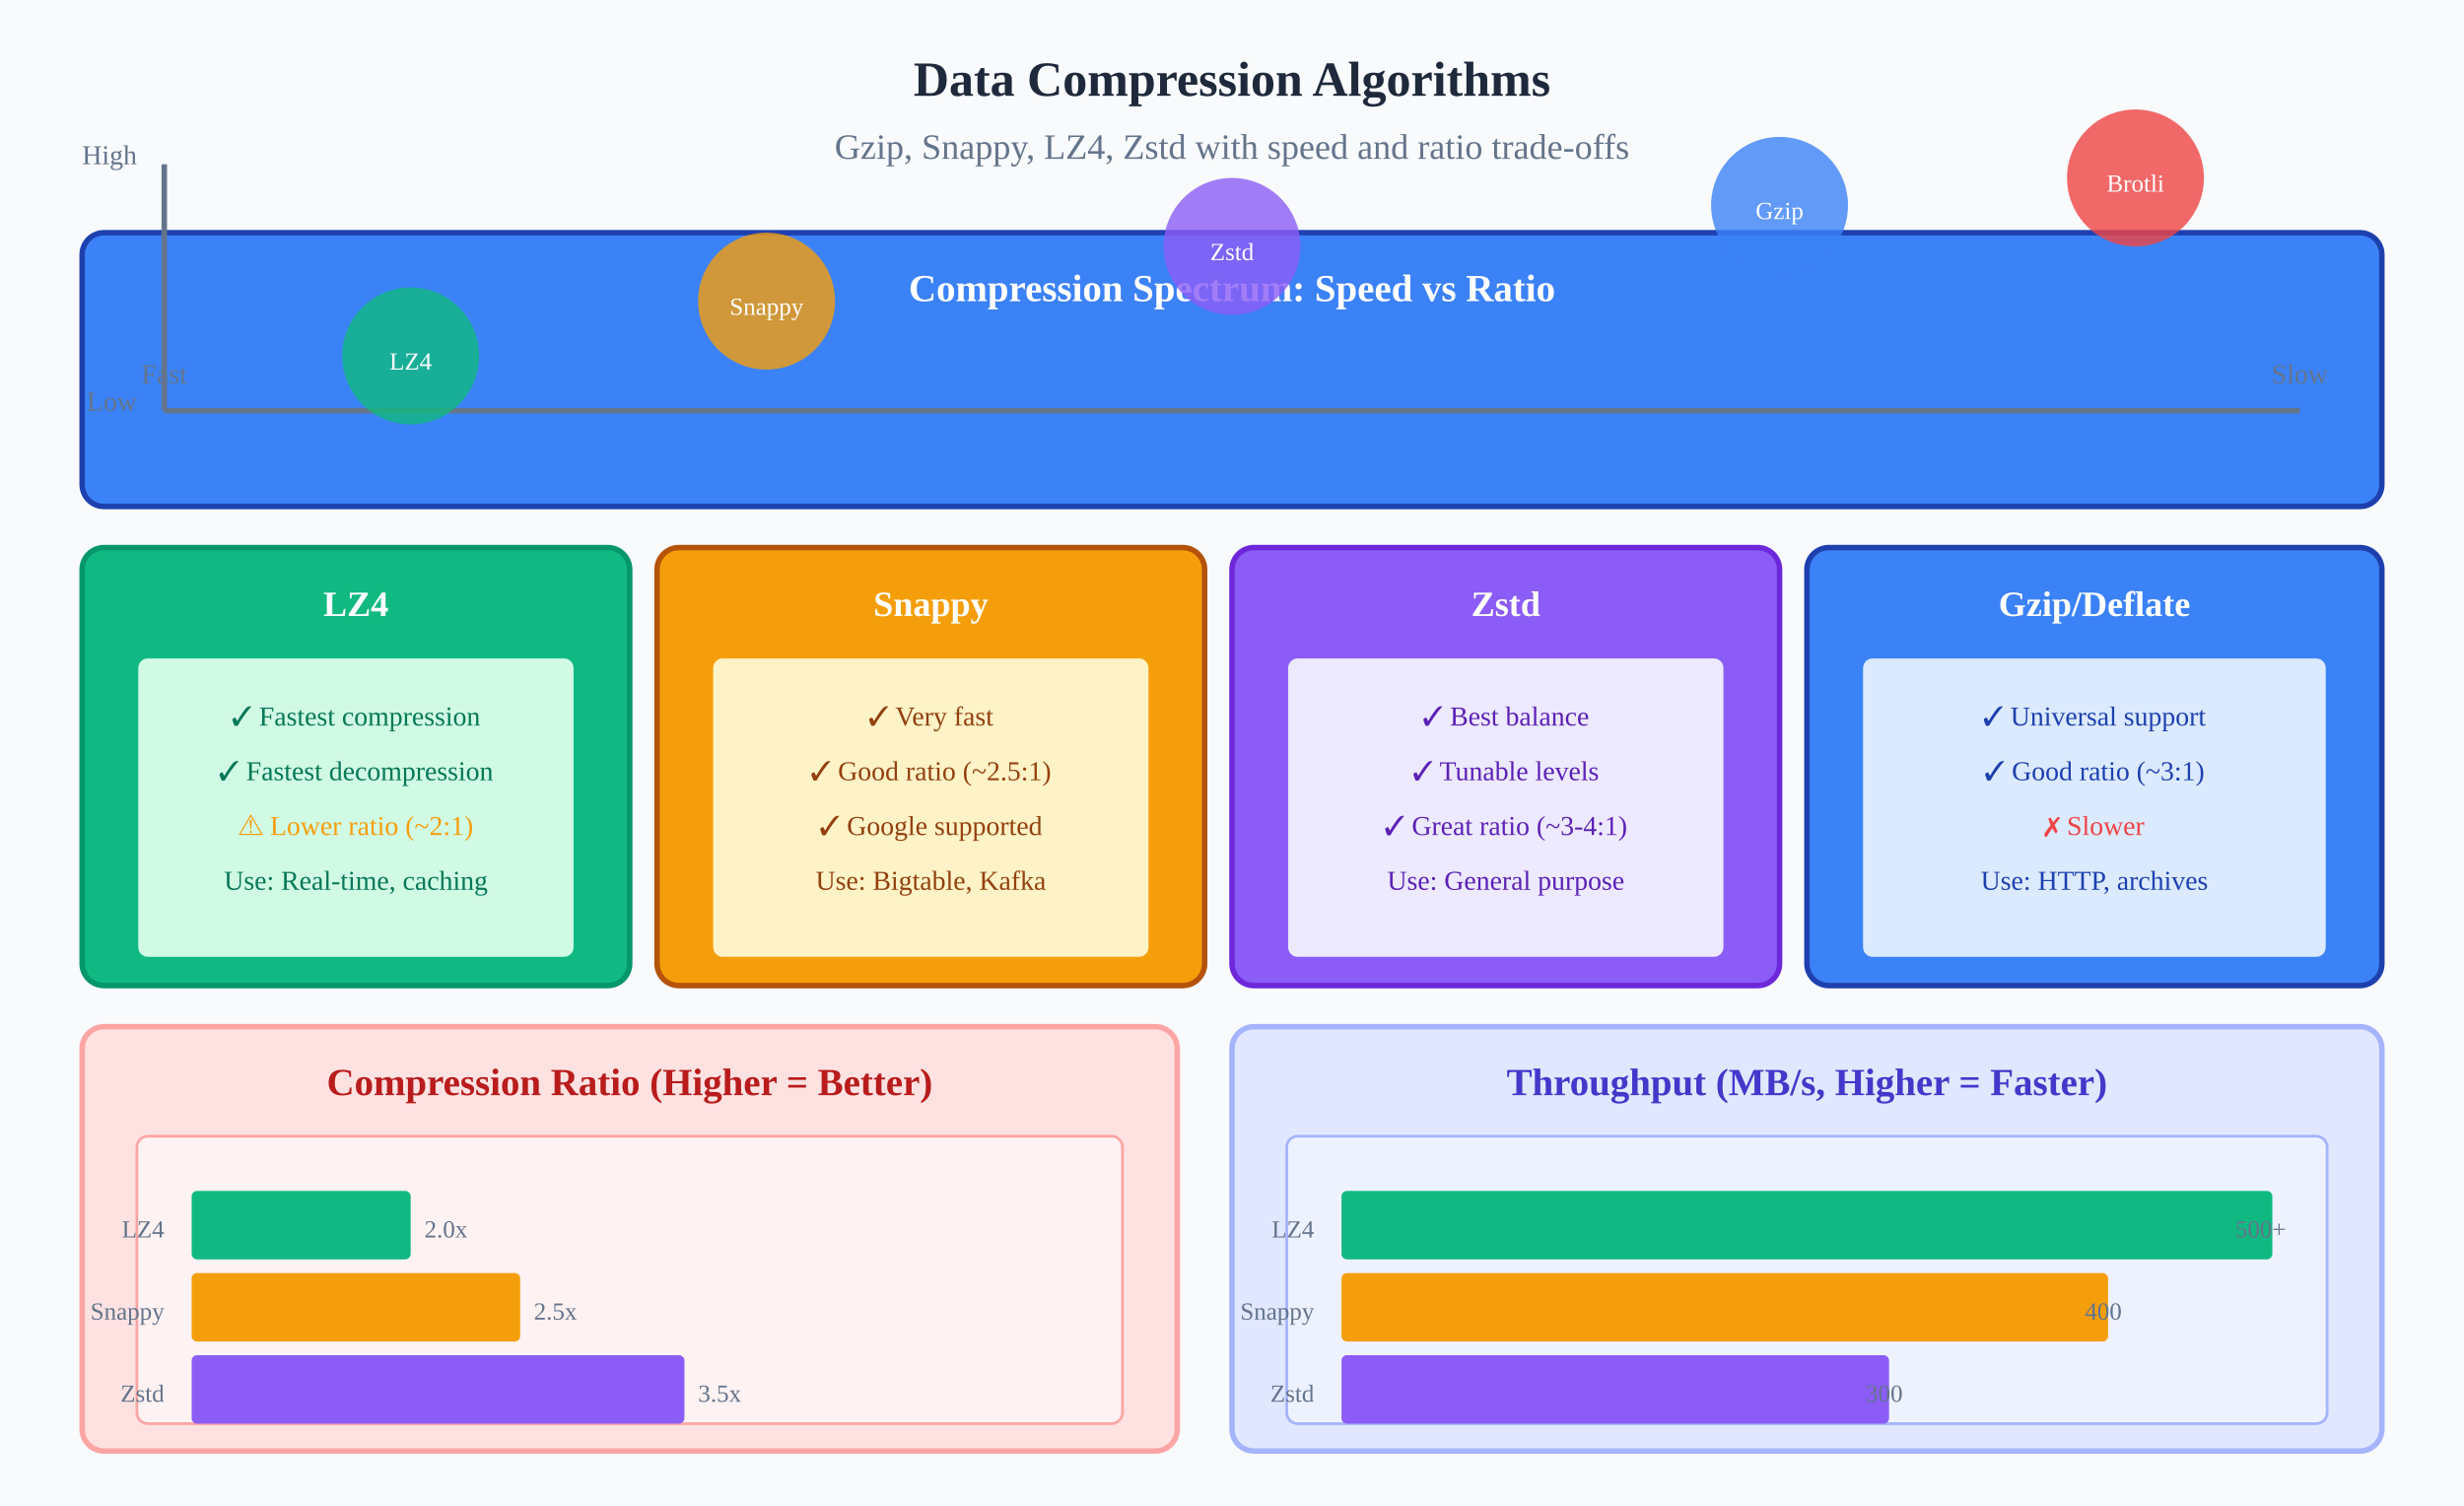
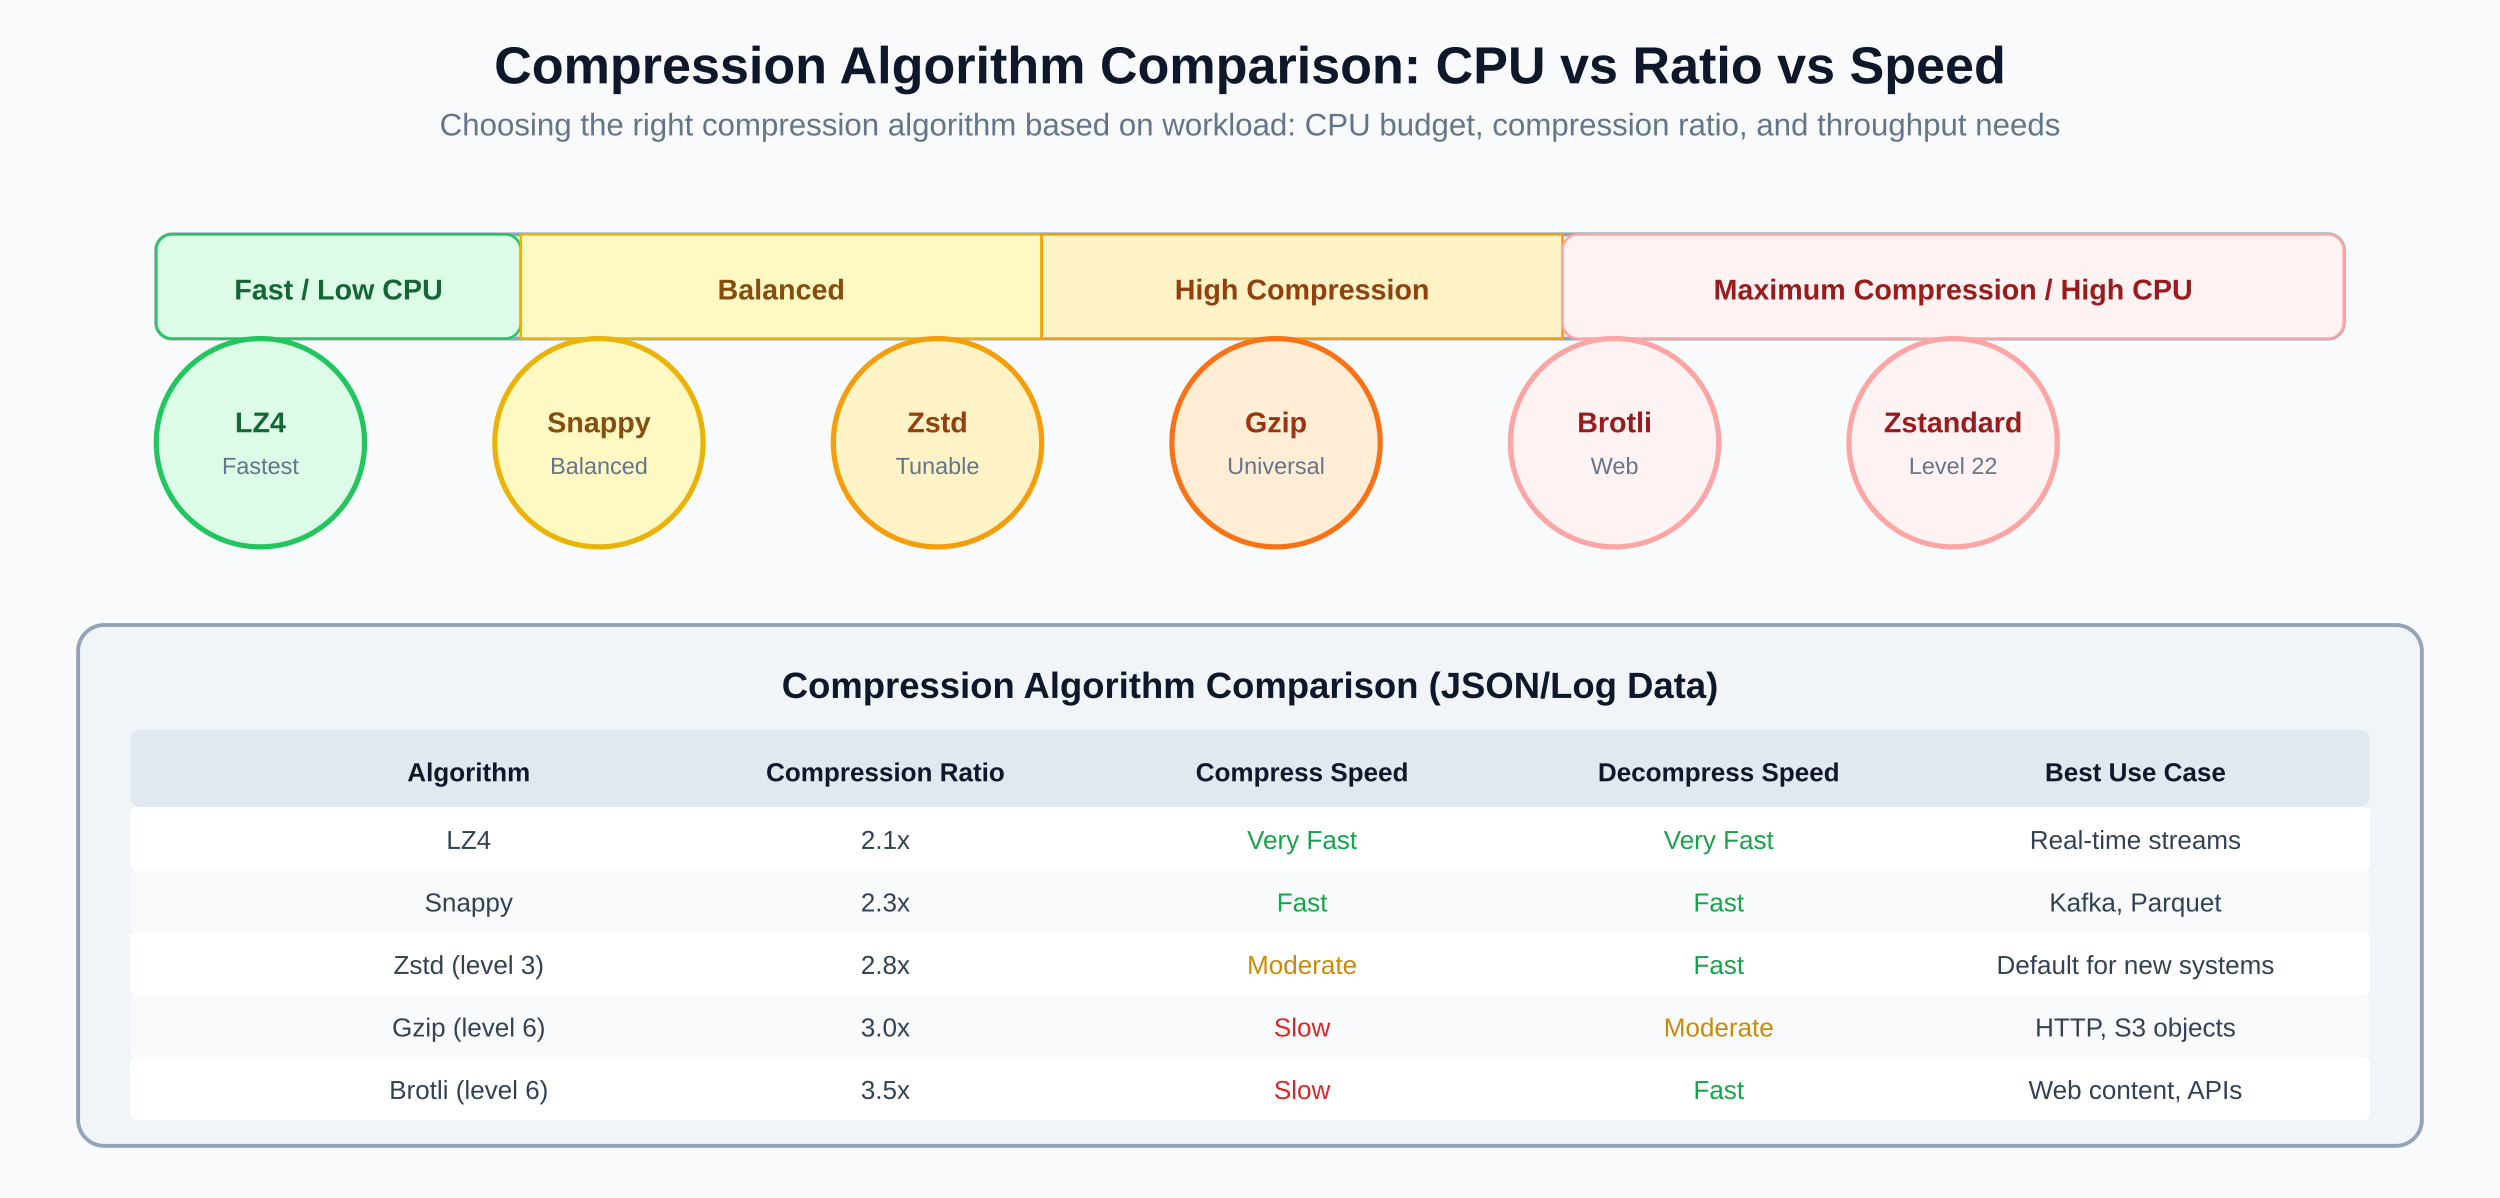
- <svg xmlns="http://www.w3.org/2000/svg" viewBox="0 0 900 550" role="img" aria-labelledby="title desc">
-   <rect width="900" height="550" fill="#f8fafc" />
-   <text x="450" y="35" text-anchor="middle" font-size="18" font-weight="bold" fill="#1e293b">Data Compression Algorithms</text>
-   <text x="450" y="58" text-anchor="middle" font-size="13" fill="#64748b">Gzip, Snappy, LZ4, Zstd with speed and ratio trade-offs</text>
-   <rect x="30" y="85" width="840" height="100" rx="8" fill="#3b82f6" stroke="#1e40af" stroke-width="2" />
-   <text x="450" y="110" text-anchor="middle" font-size="14" font-weight="bold" fill="white">Compression Spectrum: Speed vs Ratio</text>
-   <line x1="60" y1="150" x2="840" y2="150" stroke="#64748b" stroke-width="2" />
-   <text x="60" y="140" text-anchor="middle" font-size="10" fill="#64748b">Fast</text>
-   <text x="840" y="140" text-anchor="middle" font-size="10" fill="#64748b">Slow</text>
-   <line x1="60" y1="150" x2="60" y2="60" stroke="#64748b" stroke-width="2" />
-   <text x="50" y="60" text-anchor="end" font-size="10" fill="#64748b">High</text>
-   <text x="50" y="150" text-anchor="end" font-size="10" fill="#64748b">Low</text>
-   <circle cx="150" cy="130" r="25" fill="#10b981" opacity="0.8" />
-   <text x="150" y="135" text-anchor="middle" font-size="9" fill="white">LZ4</text>
-   <circle cx="280" cy="110" r="25" fill="#f59e0b" opacity="0.8" />
-   <text x="280" y="115" text-anchor="middle" font-size="9" fill="white">Snappy</text>
-   <circle cx="450" cy="90" r="25" fill="#8b5cf6" opacity="0.8" />
-   <text x="450" y="95" text-anchor="middle" font-size="9" fill="white">Zstd</text>
-   <circle cx="650" cy="75" r="25" fill="#3b82f6" opacity="0.8" />
-   <text x="650" y="80" text-anchor="middle" font-size="9" fill="white">Gzip</text>
-   <circle cx="780" cy="65" r="25" fill="#ef4444" opacity="0.8" />
-   <text x="780" y="70" text-anchor="middle" font-size="9" fill="white">Brotli</text>
-   <rect x="30" y="200" width="200" height="160" rx="8" fill="#10b981" stroke="#059669" stroke-width="2" />
-   <text x="130" y="225" text-anchor="middle" font-size="13" font-weight="bold" fill="white">LZ4</text>
-   <rect x="50" y="240" width="160" height="110" rx="4" fill="#d1fae5" stroke="#10b981" stroke-width="1" />
-   <text x="130" y="265" text-anchor="middle" font-size="10" fill="#047857">✓ Fastest compression</text>
-   <text x="130" y="285" text-anchor="middle" font-size="10" fill="#047857">✓ Fastest decompression</text>
-   <text x="130" y="305" text-anchor="middle" font-size="10" fill="#f59e0b">⚠ Lower ratio (~2:1)</text>
-   <text x="130" y="325" text-anchor="middle" font-size="10" fill="#047857">Use: Real-time, caching</text>
-   <rect x="240" y="200" width="200" height="160" rx="8" fill="#f59e0b" stroke="#b45309" stroke-width="2" />
-   <text x="340" y="225" text-anchor="middle" font-size="13" font-weight="bold" fill="white">Snappy</text>
-   <rect x="260" y="240" width="160" height="110" rx="4" fill="#fef3c7" stroke="#f59e0b" stroke-width="1" />
-   <text x="340" y="265" text-anchor="middle" font-size="10" fill="#92400e">✓ Very fast</text>
-   <text x="340" y="285" text-anchor="middle" font-size="10" fill="#92400e">✓ Good ratio (~2.5:1)</text>
-   <text x="340" y="305" text-anchor="middle" font-size="10" fill="#92400e">✓ Google supported</text>
-   <text x="340" y="325" text-anchor="middle" font-size="10" fill="#92400e">Use: Bigtable, Kafka</text>
-   <rect x="450" y="200" width="200" height="160" rx="8" fill="#8b5cf6" stroke="#6d28d9" stroke-width="2" />
-   <text x="550" y="225" text-anchor="middle" font-size="13" font-weight="bold" fill="white">Zstd</text>
-   <rect x="470" y="240" width="160" height="110" rx="4" fill="#ede9fe" stroke="#8b5cf6" stroke-width="1" />
-   <text x="550" y="265" text-anchor="middle" font-size="10" fill="#5b21b6">✓ Best balance</text>
-   <text x="550" y="285" text-anchor="middle" font-size="10" fill="#5b21b6">✓ Tunable levels</text>
-   <text x="550" y="305" text-anchor="middle" font-size="10" fill="#5b21b6">✓ Great ratio (~3-4:1)</text>
-   <text x="550" y="325" text-anchor="middle" font-size="10" fill="#5b21b6">Use: General purpose</text>
-   <rect x="660" y="200" width="210" height="160" rx="8" fill="#3b82f6" stroke="#1e40af" stroke-width="2" />
-   <text x="765" y="225" text-anchor="middle" font-size="13" font-weight="bold" fill="white">Gzip/Deflate</text>
-   <rect x="680" y="240" width="170" height="110" rx="4" fill="#dbeafe" stroke="#3b82f6" stroke-width="1" />
-   <text x="765" y="265" text-anchor="middle" font-size="10" fill="#1e40af">✓ Universal support</text>
-   <text x="765" y="285" text-anchor="middle" font-size="10" fill="#1e40af">✓ Good ratio (~3:1)</text>
-   <text x="765" y="305" text-anchor="middle" font-size="10" fill="#ef4444">✗ Slower</text>
-   <text x="765" y="325" text-anchor="middle" font-size="10" fill="#1e40af">Use: HTTP, archives</text>
-   <rect x="30" y="375" width="400" height="155" rx="8" fill="#fee2e2" stroke="#fca5a5" stroke-width="2" />
-   <text x="230" y="400" text-anchor="middle" font-size="14" font-weight="bold" fill="#b91c1c">Compression Ratio (Higher = Better)</text>
-   <rect x="50" y="415" width="360" height="105" rx="4" fill="#fef2f2" stroke="#fca5a5" stroke-width="1" />
-   <rect x="70" y="435" width="80" height="25" rx="2" fill="#10b981" />
-   <text x="60" y="452" text-anchor="end" font-size="9" fill="#64748b">LZ4</text>
-   <text x="155" y="452" text-anchor="start" font-size="9" fill="#64748b">2.0x</text>
-   <rect x="70" y="465" width="120" height="25" rx="2" fill="#f59e0b" />
-   <text x="60" y="482" text-anchor="end" font-size="9" fill="#64748b">Snappy</text>
-   <text x="195" y="482" text-anchor="start" font-size="9" fill="#64748b">2.5x</text>
-   <rect x="70" y="495" width="180" height="25" rx="2" fill="#8b5cf6" />
-   <text x="60" y="512" text-anchor="end" font-size="9" fill="#64748b">Zstd</text>
-   <text x="255" y="512" text-anchor="start" font-size="9" fill="#64748b">3.5x</text>
-   <rect x="450" y="375" width="420" height="155" rx="8" fill="#e0e7ff" stroke="#a5b4fc" stroke-width="2" />
-   <text x="660" y="400" text-anchor="middle" font-size="14" font-weight="bold" fill="#4338ca">Throughput (MB/s, Higher = Faster)</text>
-   <rect x="470" y="415" width="380" height="105" rx="4" fill="#eef2ff" stroke="#a5b4fc" stroke-width="1" />
-   <rect x="490" y="435" width="340" height="25" rx="2" fill="#10b981" />
-   <text x="480" y="452" text-anchor="end" font-size="9" fill="#64748b">LZ4</text>
-   <text x="835" y="452" text-anchor="end" font-size="9" fill="#64748b">500+</text>
-   <rect x="490" y="465" width="280" height="25" rx="2" fill="#f59e0b" />
-   <text x="480" y="482" text-anchor="end" font-size="9" fill="#64748b">Snappy</text>
-   <text x="775" y="482" text-anchor="end" font-size="9" fill="#64748b">400</text>
-   <rect x="490" y="495" width="200" height="25" rx="2" fill="#8b5cf6" />
-   <text x="480" y="512" text-anchor="end" font-size="9" fill="#64748b">Zstd</text>
-   <text x="695" y="512" text-anchor="end" font-size="9" fill="#64748b">300</text>
-   <defs>
-     <marker id="arrow" markerWidth="10" markerHeight="7" refX="9" refY="3.5" orient="auto">
-       <polygon points="0 0, 10 3.5, 0 7" fill="#64748b" />
-     </marker>
-   </defs>
+ <svg xmlns="http://www.w3.org/2000/svg" width="960" height="460" viewBox="0 0 960 460">
+   <rect width="960" height="460" fill="#f8fafc" />
+   <text x="480" y="32" text-anchor="middle" font-family="Arial, sans-serif" font-size="20" font-weight="bold" fill="#0f172a">Compression Algorithm Comparison: CPU vs Ratio vs Speed</text>
+   <text x="480" y="52" text-anchor="middle" font-family="Arial, sans-serif" font-size="12" fill="#64748b">Choosing the right compression algorithm based on workload: CPU budget, compression ratio, and throughput needs</text>
+   <rect x="60" y="90" width="840" height="40" rx="6" fill="#f1f5f9" stroke="#94a3b8" stroke-width="1.5" />
+   <rect x="60" y="90" width="140" height="40" rx="6" fill="#dcfce7" stroke="#22c55e" stroke-width="1" />
+   <text x="130" y="115" text-anchor="middle" font-family="Arial, sans-serif" font-size="11" font-weight="bold" fill="#166534">Fast / Low CPU</text>
+   <rect x="200" y="90" width="200" height="40" rx="0" fill="#fef9c3" stroke="#eab308" stroke-width="1" />
+   <text x="300" y="115" text-anchor="middle" font-family="Arial, sans-serif" font-size="11" font-weight="bold" fill="#854d0e">Balanced</text>
+   <rect x="400" y="90" width="200" height="40" rx="0" fill="#fef3c7" stroke="#f59e0b" stroke-width="1" />
+   <text x="500" y="115" text-anchor="middle" font-family="Arial, sans-serif" font-size="11" font-weight="bold" fill="#92400e">High Compression</text>
+   <rect x="600" y="90" width="300" height="40" rx="6" fill="#fef2f2" stroke="#fca5a5" stroke-width="1" />
+   <text x="750" y="115" text-anchor="middle" font-family="Arial, sans-serif" font-size="11" font-weight="bold" fill="#991b1b">Maximum Compression / High CPU</text>
+   <circle cx="100" cy="170" r="40" fill="#dcfce7" stroke="#22c55e" stroke-width="2" />
+   <text x="100" y="166" text-anchor="middle" font-family="Arial, sans-serif" font-size="11" font-weight="bold" fill="#166534">LZ4</text>
+   <text x="100" y="182" text-anchor="middle" font-family="Arial, sans-serif" font-size="9" fill="#64748b">Fastest</text>
+   <line x1="100" y1="130" x2="100" y2="130" stroke="#22c55e" stroke-width="2" />
+   <circle cx="230" cy="170" r="40" fill="#fef9c3" stroke="#eab308" stroke-width="2" />
+   <text x="230" y="166" text-anchor="middle" font-family="Arial, sans-serif" font-size="11" font-weight="bold" fill="#854d0e">Snappy</text>
+   <text x="230" y="182" text-anchor="middle" font-family="Arial, sans-serif" font-size="9" fill="#64748b">Balanced</text>
+   <circle cx="360" cy="170" r="40" fill="#fef3c7" stroke="#f59e0b" stroke-width="2" />
+   <text x="360" y="166" text-anchor="middle" font-family="Arial, sans-serif" font-size="11" font-weight="bold" fill="#92400e">Zstd</text>
+   <text x="360" y="182" text-anchor="middle" font-family="Arial, sans-serif" font-size="9" fill="#64748b">Tunable</text>
+   <circle cx="490" cy="170" r="40" fill="#ffedd5" stroke="#f97316" stroke-width="2" />
+   <text x="490" y="166" text-anchor="middle" font-family="Arial, sans-serif" font-size="11" font-weight="bold" fill="#9a3412">Gzip</text>
+   <text x="490" y="182" text-anchor="middle" font-family="Arial, sans-serif" font-size="9" fill="#64748b">Universal</text>
+   <circle cx="620" cy="170" r="40" fill="#fef2f2" stroke="#fca5a5" stroke-width="2" />
+   <text x="620" y="166" text-anchor="middle" font-family="Arial, sans-serif" font-size="11" font-weight="bold" fill="#991b1b">Brotli</text>
+   <text x="620" y="182" text-anchor="middle" font-family="Arial, sans-serif" font-size="9" fill="#64748b">Web</text>
+   <circle cx="750" cy="170" r="40" fill="#fef2f2" stroke="#fca5a5" stroke-width="2" />
+   <text x="750" y="166" text-anchor="middle" font-family="Arial, sans-serif" font-size="11" font-weight="bold" fill="#991b1b">Zstandard</text>
+   <text x="750" y="182" text-anchor="middle" font-family="Arial, sans-serif" font-size="9" fill="#64748b">Level 22</text>
+   <rect x="30" y="240" width="900" height="200" rx="10" fill="#f1f5f9" stroke="#94a3b8" stroke-width="1.5" />
+   <text x="480" y="268" text-anchor="middle" font-family="Arial, sans-serif" font-size="14" font-weight="bold" fill="#0f172a">Compression Algorithm Comparison (JSON/Log Data)</text>
+   <rect x="50" y="280" width="860" height="30" rx="4" fill="#e2e8f0" />
+   <text x="180" y="300" text-anchor="middle" font-family="Arial, sans-serif" font-size="10" font-weight="bold" fill="#0f172a">Algorithm</text>
+   <text x="340" y="300" text-anchor="middle" font-family="Arial, sans-serif" font-size="10" font-weight="bold" fill="#0f172a">Compression Ratio</text>
+   <text x="500" y="300" text-anchor="middle" font-family="Arial, sans-serif" font-size="10" font-weight="bold" fill="#0f172a">Compress Speed</text>
+   <text x="660" y="300" text-anchor="middle" font-family="Arial, sans-serif" font-size="10" font-weight="bold" fill="#0f172a">Decompress Speed</text>
+   <text x="820" y="300" text-anchor="middle" font-family="Arial, sans-serif" font-size="10" font-weight="bold" fill="#0f172a">Best Use Case</text>
+   <rect x="50" y="310" width="860" height="24" rx="2" fill="#ffffff" />
+   <text x="180" y="326" text-anchor="middle" font-family="Arial, sans-serif" font-size="10" fill="#334155">LZ4</text>
+   <text x="340" y="326" text-anchor="middle" font-family="Arial, sans-serif" font-size="10" fill="#334155">2.1x</text>
+   <text x="500" y="326" text-anchor="middle" font-family="Arial, sans-serif" font-size="10" fill="#16a34a">Very Fast</text>
+   <text x="660" y="326" text-anchor="middle" font-family="Arial, sans-serif" font-size="10" fill="#16a34a">Very Fast</text>
+   <text x="820" y="326" text-anchor="middle" font-family="Arial, sans-serif" font-size="10" fill="#334155">Real-time streams</text>
+   <rect x="50" y="334" width="860" height="24" rx="2" fill="#f8fafc" />
+   <text x="180" y="350" text-anchor="middle" font-family="Arial, sans-serif" font-size="10" fill="#334155">Snappy</text>
+   <text x="340" y="350" text-anchor="middle" font-family="Arial, sans-serif" font-size="10" fill="#334155">2.3x</text>
+   <text x="500" y="350" text-anchor="middle" font-family="Arial, sans-serif" font-size="10" fill="#16a34a">Fast</text>
+   <text x="660" y="350" text-anchor="middle" font-family="Arial, sans-serif" font-size="10" fill="#16a34a">Fast</text>
+   <text x="820" y="350" text-anchor="middle" font-family="Arial, sans-serif" font-size="10" fill="#334155">Kafka, Parquet</text>
+   <rect x="50" y="358" width="860" height="24" rx="2" fill="#ffffff" />
+   <text x="180" y="374" text-anchor="middle" font-family="Arial, sans-serif" font-size="10" fill="#334155">Zstd (level 3)</text>
+   <text x="340" y="374" text-anchor="middle" font-family="Arial, sans-serif" font-size="10" fill="#334155">2.8x</text>
+   <text x="500" y="374" text-anchor="middle" font-family="Arial, sans-serif" font-size="10" fill="#ca8a04">Moderate</text>
+   <text x="660" y="374" text-anchor="middle" font-family="Arial, sans-serif" font-size="10" fill="#16a34a">Fast</text>
+   <text x="820" y="374" text-anchor="middle" font-family="Arial, sans-serif" font-size="10" fill="#334155">Default for new systems</text>
+   <rect x="50" y="382" width="860" height="24" rx="2" fill="#f8fafc" />
+   <text x="180" y="398" text-anchor="middle" font-family="Arial, sans-serif" font-size="10" fill="#334155">Gzip (level 6)</text>
+   <text x="340" y="398" text-anchor="middle" font-family="Arial, sans-serif" font-size="10" fill="#334155">3.0x</text>
+   <text x="500" y="398" text-anchor="middle" font-family="Arial, sans-serif" font-size="10" fill="#dc2626">Slow</text>
+   <text x="660" y="398" text-anchor="middle" font-family="Arial, sans-serif" font-size="10" fill="#ca8a04">Moderate</text>
+   <text x="820" y="398" text-anchor="middle" font-family="Arial, sans-serif" font-size="10" fill="#334155">HTTP, S3 objects</text>
+   <rect x="50" y="406" width="860" height="24" rx="2" fill="#ffffff" />
+   <text x="180" y="422" text-anchor="middle" font-family="Arial, sans-serif" font-size="10" fill="#334155">Brotli (level 6)</text>
+   <text x="340" y="422" text-anchor="middle" font-family="Arial, sans-serif" font-size="10" fill="#334155">3.5x</text>
+   <text x="500" y="422" text-anchor="middle" font-family="Arial, sans-serif" font-size="10" fill="#dc2626">Slow</text>
+   <text x="660" y="422" text-anchor="middle" font-family="Arial, sans-serif" font-size="10" fill="#16a34a">Fast</text>
+   <text x="820" y="422" text-anchor="middle" font-family="Arial, sans-serif" font-size="10" fill="#334155">Web content, APIs</text>
</svg>
